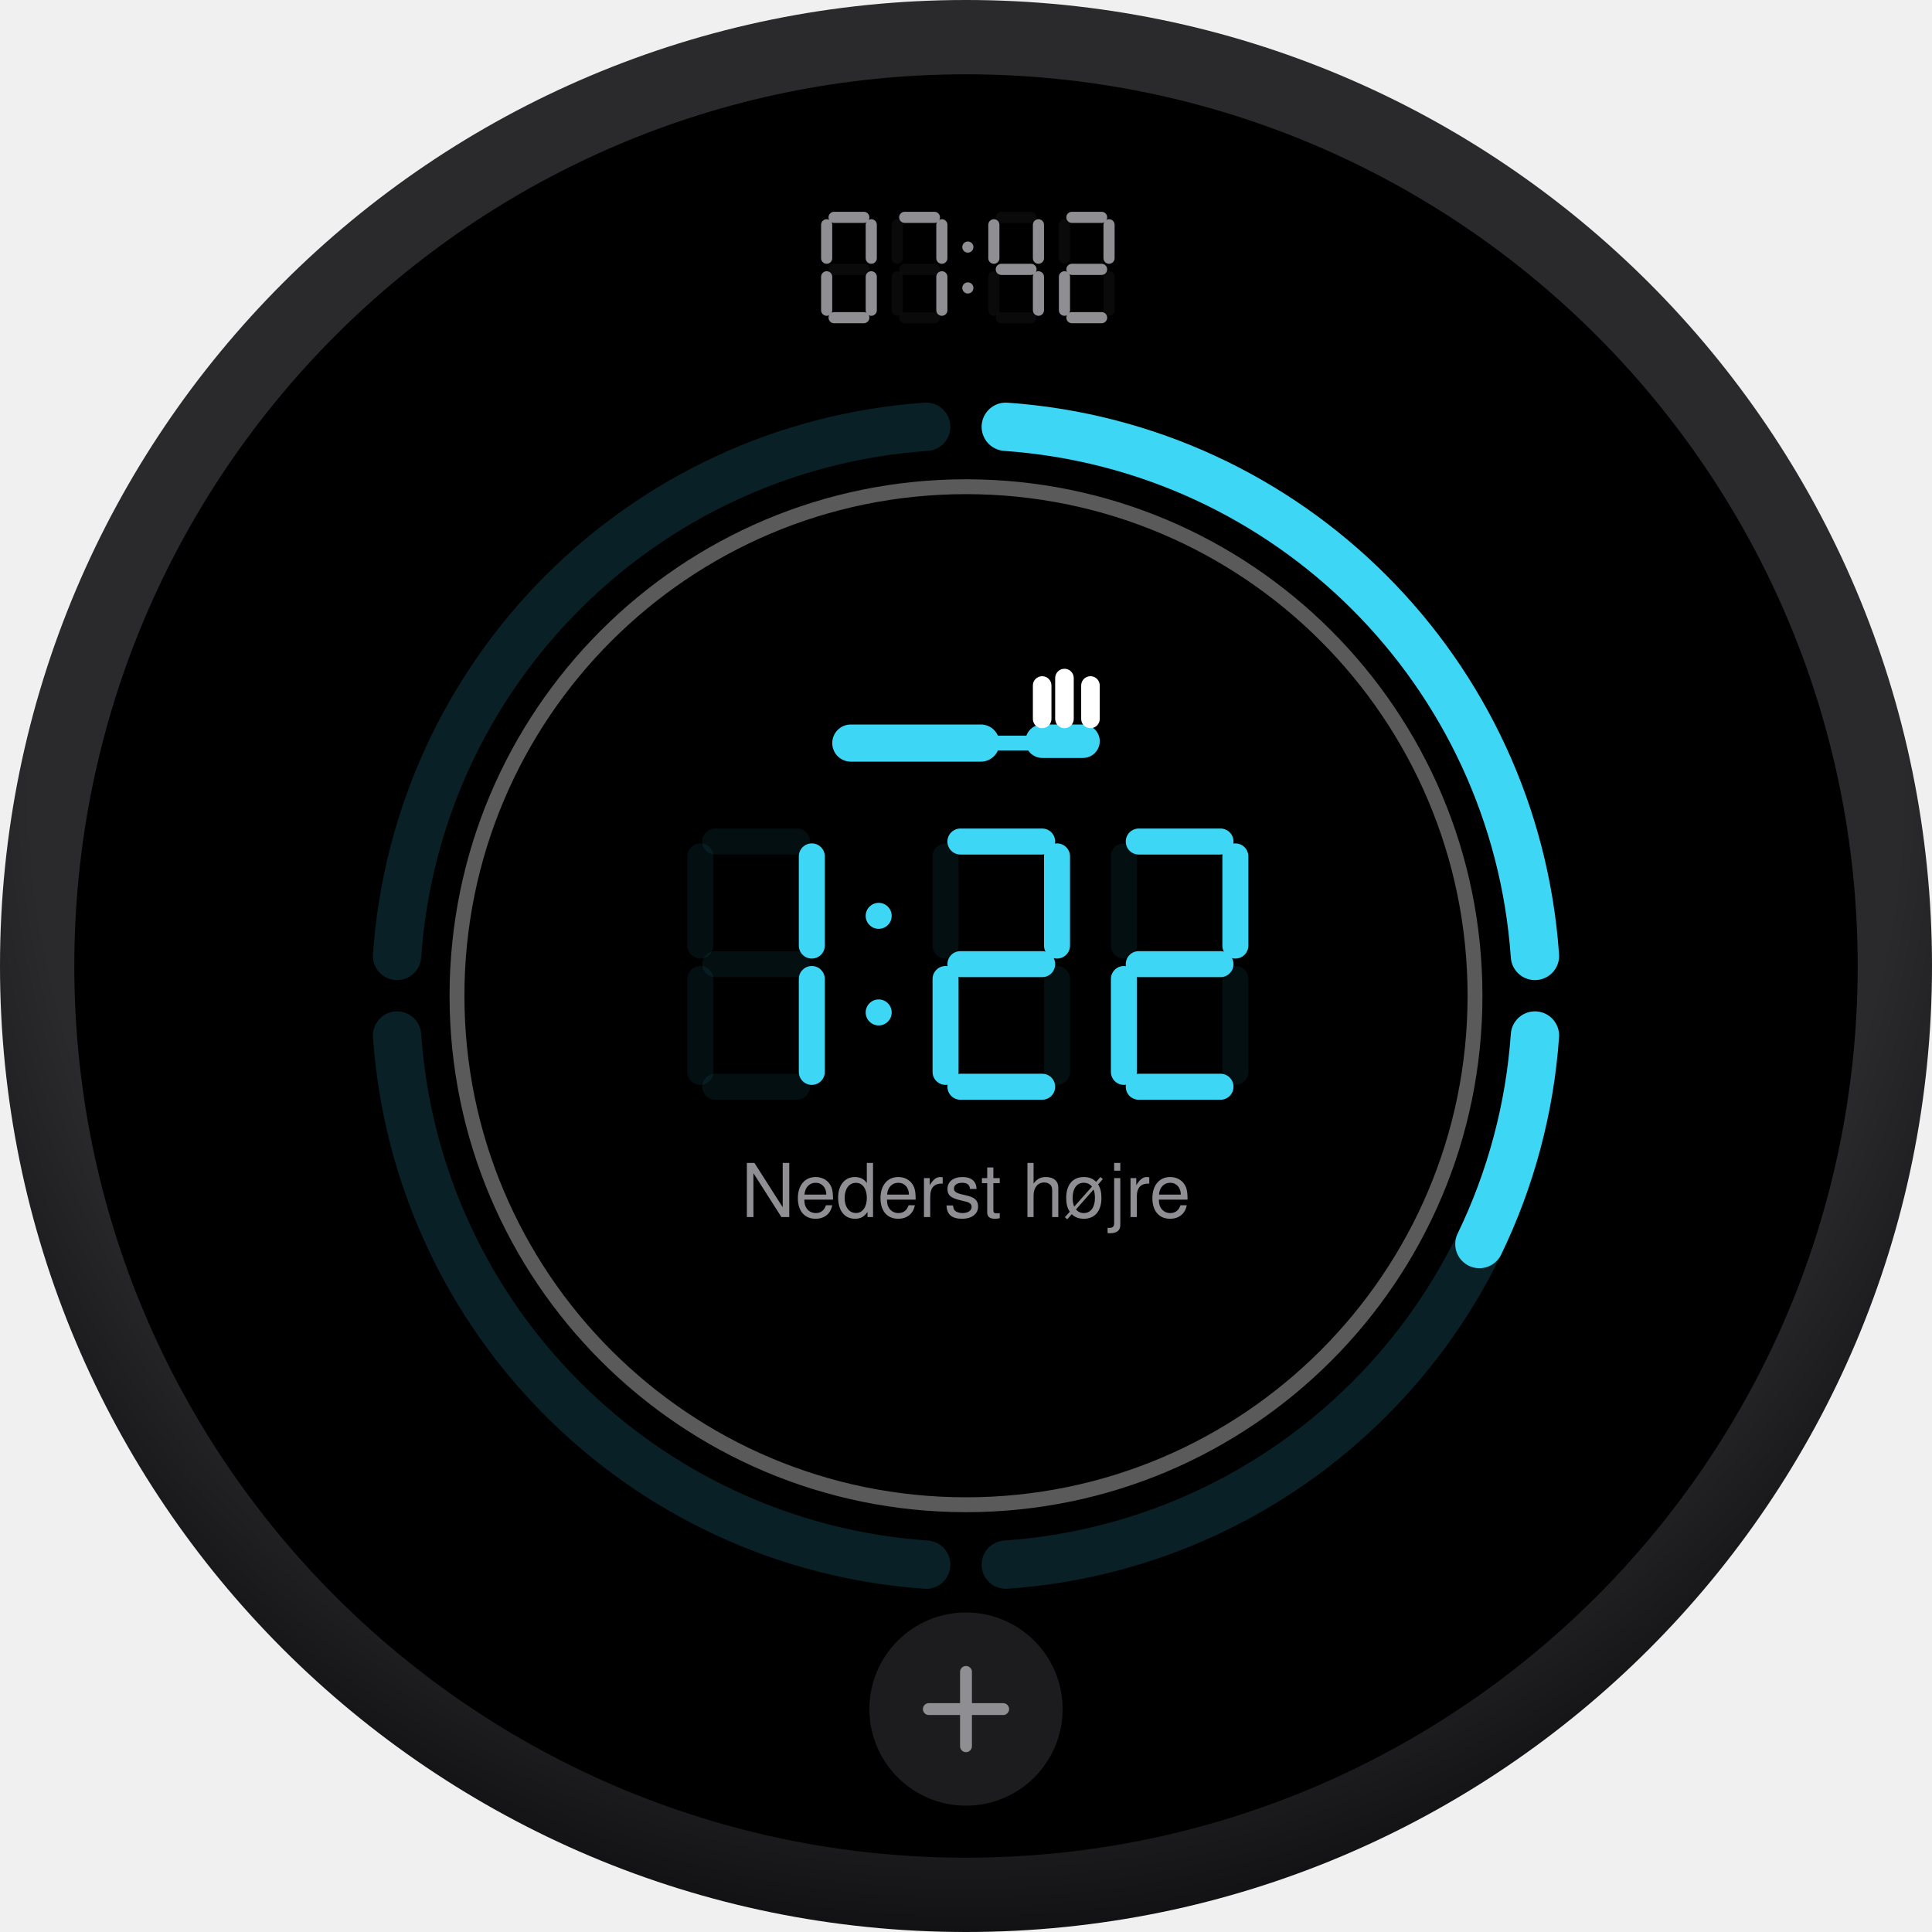
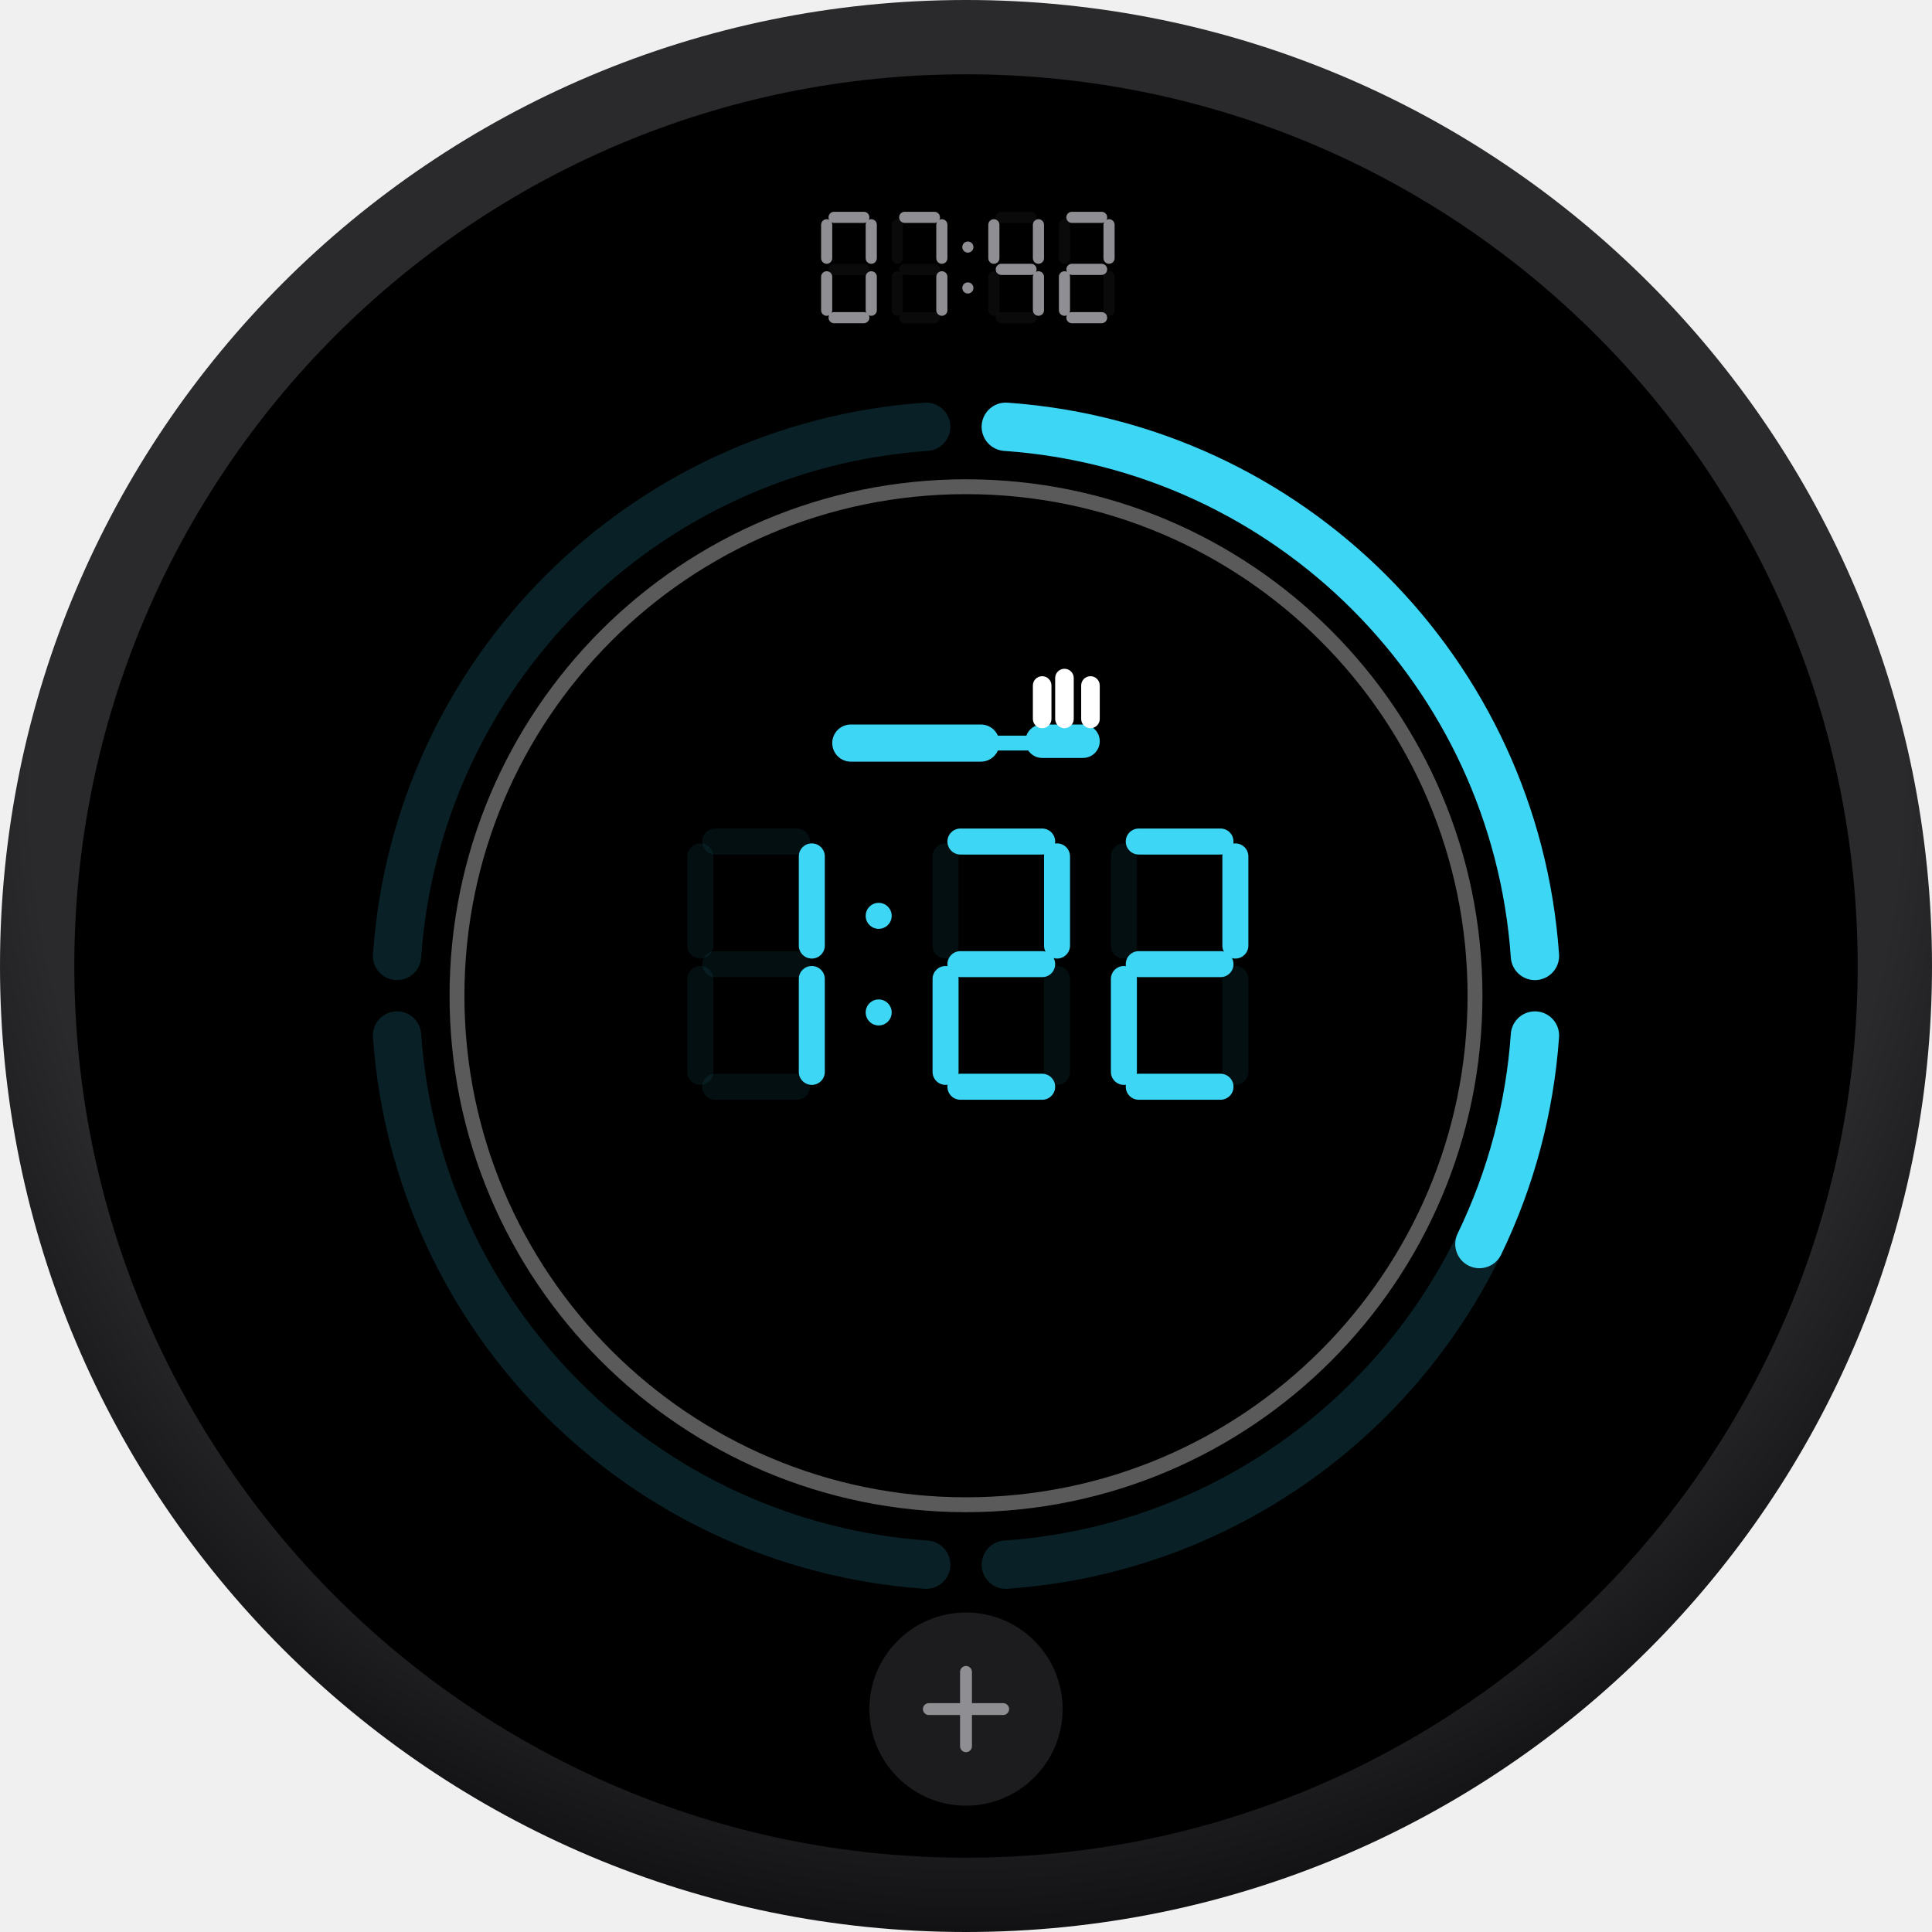
<svg xmlns="http://www.w3.org/2000/svg" width="520" height="520" viewBox="0 0 520 520">
  <defs>
    <clipPath id="screen">
      <circle cx="240" cy="240" r="240" />
    </clipPath>
    <radialGradient id="bezel" cx="50%" cy="40%" r="60%">
      <stop offset="80%" stop-color="#2A2A2D" />
      <stop offset="100%" stop-color="#111113" />
    </radialGradient>
  </defs>
  <circle cx="260" cy="260" r="260" fill="url(#bezel)" />
  <g transform="translate(20 20)" clip-path="url(#screen)">
    <rect width="480" height="480" fill="#000" />
    <rect x="203" y="37" width="11" height="3" rx="1.5" fill="#8e8e93" fill-opacity="1.000" />
    <rect x="213" y="39" width="3" height="12" rx="1.5" fill="#8e8e93" fill-opacity="1.000" />
    <rect x="213" y="53" width="3" height="12" rx="1.5" fill="#8e8e93" fill-opacity="1.000" />
    <rect x="203" y="64" width="11" height="3" rx="1.5" fill="#8e8e93" fill-opacity="1.000" />
    <rect x="201" y="53" width="3" height="12" rx="1.5" fill="#8e8e93" fill-opacity="1.000" />
    <rect x="201" y="39" width="3" height="12" rx="1.5" fill="#8e8e93" fill-opacity="1.000" />
    <rect x="203" y="51" width="11" height="3" rx="1.5" fill="#8e8e93" fill-opacity="0.071" />
    <rect x="222" y="37" width="11" height="3" rx="1.5" fill="#8e8e93" fill-opacity="1.000" />
    <rect x="232" y="39" width="3" height="12" rx="1.5" fill="#8e8e93" fill-opacity="1.000" />
    <rect x="232" y="53" width="3" height="12" rx="1.5" fill="#8e8e93" fill-opacity="1.000" />
    <rect x="222" y="64" width="11" height="3" rx="1.5" fill="#8e8e93" fill-opacity="0.071" />
    <rect x="220" y="53" width="3" height="12" rx="1.5" fill="#8e8e93" fill-opacity="0.071" />
    <rect x="220" y="39" width="3" height="12" rx="1.5" fill="#8e8e93" fill-opacity="0.071" />
    <rect x="222" y="51" width="11" height="3" rx="1.5" fill="#8e8e93" fill-opacity="0.071" />
    <rect x="239" y="45" width="3" height="3" rx="1.5" fill="#8e8e93" fill-opacity="1.000" />
    <rect x="239" y="56" width="3" height="3" rx="1.5" fill="#8e8e93" fill-opacity="1.000" />
    <rect x="248" y="37" width="11" height="3" rx="1.5" fill="#8e8e93" fill-opacity="0.071" />
    <rect x="258" y="39" width="3" height="12" rx="1.5" fill="#8e8e93" fill-opacity="1.000" />
    <rect x="258" y="53" width="3" height="12" rx="1.5" fill="#8e8e93" fill-opacity="1.000" />
    <rect x="248" y="64" width="11" height="3" rx="1.5" fill="#8e8e93" fill-opacity="0.071" />
    <rect x="246" y="53" width="3" height="12" rx="1.5" fill="#8e8e93" fill-opacity="0.071" />
    <rect x="246" y="39" width="3" height="12" rx="1.5" fill="#8e8e93" fill-opacity="1.000" />
    <rect x="248" y="51" width="11" height="3" rx="1.5" fill="#8e8e93" fill-opacity="1.000" />
    <rect x="267" y="37" width="11" height="3" rx="1.5" fill="#8e8e93" fill-opacity="1.000" />
    <rect x="277" y="39" width="3" height="12" rx="1.5" fill="#8e8e93" fill-opacity="1.000" />
    <rect x="277" y="53" width="3" height="12" rx="1.5" fill="#8e8e93" fill-opacity="0.071" />
    <rect x="267" y="64" width="11" height="3" rx="1.5" fill="#8e8e93" fill-opacity="1.000" />
    <rect x="265" y="53" width="3" height="12" rx="1.5" fill="#8e8e93" fill-opacity="1.000" />
    <rect x="265" y="39" width="3" height="12" rx="1.5" fill="#8e8e93" fill-opacity="0.071" />
    <rect x="267" y="51" width="11" height="3" rx="1.5" fill="#8e8e93" fill-opacity="1.000" />
    <path d="M250.71 94.87 A153.5 153.5 0 0 1 393.13 237.29" fill="none" stroke="#3DD6F5" stroke-opacity="0.157" stroke-width="13" stroke-linecap="round" />
    <path d="M250.71 94.87 A153.5 153.5 0 0 1 393.13 237.29" fill="none" stroke="#3DD6F5" stroke-opacity="1.000" stroke-width="13" stroke-linecap="round" />
    <path d="M393.13 258.71 A153.5 153.5 0 0 1 250.71 401.13" fill="none" stroke="#3DD6F5" stroke-opacity="0.157" stroke-width="13" stroke-linecap="round" />
    <path d="M393.13 258.71 A153.5 153.5 0 0 1 378.18 314.84" fill="none" stroke="#3DD6F5" stroke-opacity="1.000" stroke-width="13" stroke-linecap="round" />
    <path d="M229.29 401.13 A153.5 153.5 0 0 1 86.87 258.71" fill="none" stroke="#3DD6F5" stroke-opacity="0.157" stroke-width="13" stroke-linecap="round" />
    <path d="M86.87 237.29 A153.5 153.5 0 0 1 229.29 94.87" fill="none" stroke="#3DD6F5" stroke-opacity="0.157" stroke-width="13" stroke-linecap="round" />
    <circle cx="240" cy="248" r="137" fill="none" stroke="#FFFFFF" stroke-opacity="0.353" stroke-width="4" />
    <rect x="204" y="175" width="45" height="10" rx="5" fill="#3DD6F5" fill-opacity="1.000" />
    <rect x="244" y="178" width="16" height="4" rx="2" fill="#3DD6F5" fill-opacity="1.000" />
    <rect x="256" y="175" width="20" height="9" rx="4.5" fill="#3DD6F5" fill-opacity="1.000" />
    <rect x="258" y="162" width="5" height="14" rx="2.5" fill="#FFFFFF" fill-opacity="1.000" />
    <rect x="264" y="160" width="5" height="16" rx="2.5" fill="#FFFFFF" fill-opacity="1.000" />
    <rect x="271" y="162" width="5" height="14" rx="2.5" fill="#FFFFFF" fill-opacity="1.000" />
    <rect x="169" y="203" width="29" height="7" rx="3.5" fill="#3DD6F5" fill-opacity="0.071" />
    <rect x="195" y="207" width="7" height="31" rx="3.5" fill="#3DD6F5" fill-opacity="1.000" />
    <rect x="195" y="240" width="7" height="32" rx="3.5" fill="#3DD6F5" fill-opacity="1.000" />
    <rect x="169" y="269" width="29" height="7" rx="3.5" fill="#3DD6F5" fill-opacity="0.071" />
    <rect x="165" y="240" width="7" height="32" rx="3.5" fill="#3DD6F5" fill-opacity="0.071" />
    <rect x="165" y="207" width="7" height="31" rx="3.5" fill="#3DD6F5" fill-opacity="0.071" />
    <rect x="169" y="236" width="29" height="7" rx="3.5" fill="#3DD6F5" fill-opacity="0.071" />
    <rect x="213" y="223" width="7" height="7" rx="3.5" fill="#3DD6F5" fill-opacity="1.000" />
    <rect x="213" y="249" width="7" height="7" rx="3.5" fill="#3DD6F5" fill-opacity="1.000" />
    <rect x="235" y="203" width="29" height="7" rx="3.5" fill="#3DD6F5" fill-opacity="1.000" />
    <rect x="261" y="207" width="7" height="31" rx="3.5" fill="#3DD6F5" fill-opacity="1.000" />
    <rect x="261" y="240" width="7" height="32" rx="3.5" fill="#3DD6F5" fill-opacity="0.071" />
    <rect x="235" y="269" width="29" height="7" rx="3.5" fill="#3DD6F5" fill-opacity="1.000" />
    <rect x="231" y="240" width="7" height="32" rx="3.5" fill="#3DD6F5" fill-opacity="1.000" />
    <rect x="231" y="207" width="7" height="31" rx="3.5" fill="#3DD6F5" fill-opacity="0.071" />
    <rect x="235" y="236" width="29" height="7" rx="3.5" fill="#3DD6F5" fill-opacity="1.000" />
    <rect x="283" y="203" width="29" height="7" rx="3.5" fill="#3DD6F5" fill-opacity="1.000" />
    <rect x="309" y="207" width="7" height="31" rx="3.5" fill="#3DD6F5" fill-opacity="1.000" />
    <rect x="309" y="240" width="7" height="32" rx="3.5" fill="#3DD6F5" fill-opacity="0.071" />
    <rect x="283" y="269" width="29" height="7" rx="3.5" fill="#3DD6F5" fill-opacity="1.000" />
    <rect x="279" y="240" width="7" height="32" rx="3.5" fill="#3DD6F5" fill-opacity="1.000" />
    <rect x="279" y="207" width="7" height="31" rx="3.5" fill="#3DD6F5" fill-opacity="0.071" />
    <rect x="283" y="236" width="29" height="7" rx="3.5" fill="#3DD6F5" fill-opacity="1.000" />
-     <text x="240" y="303" font-family="Montserrat, 'Segoe UI', Helvetica, Arial, sans-serif" font-size="20" font-weight="500" fill="#8E8E93" fill-opacity="1.000" text-anchor="middle" dominant-baseline="central">Nederst højre</text>
+     <text x="240" y="303" font-family="Montserrat, 'Segoe UI', Helvetica, Arial, sans-serif" font-size="20" font-weight="500" fill="#8E8E93" fill-opacity="1.000" text-anchor="middle" dominant-baseline="central" />
    <circle cx="240" cy="440" r="26" fill="#1C1C1E" fill-opacity="1.000" />
    <path d="M230 440 H250 M240 430 V450" stroke="#8E8E93" stroke-opacity="1.000" stroke-width="3.2" stroke-linecap="round" />
  </g>
</svg>
